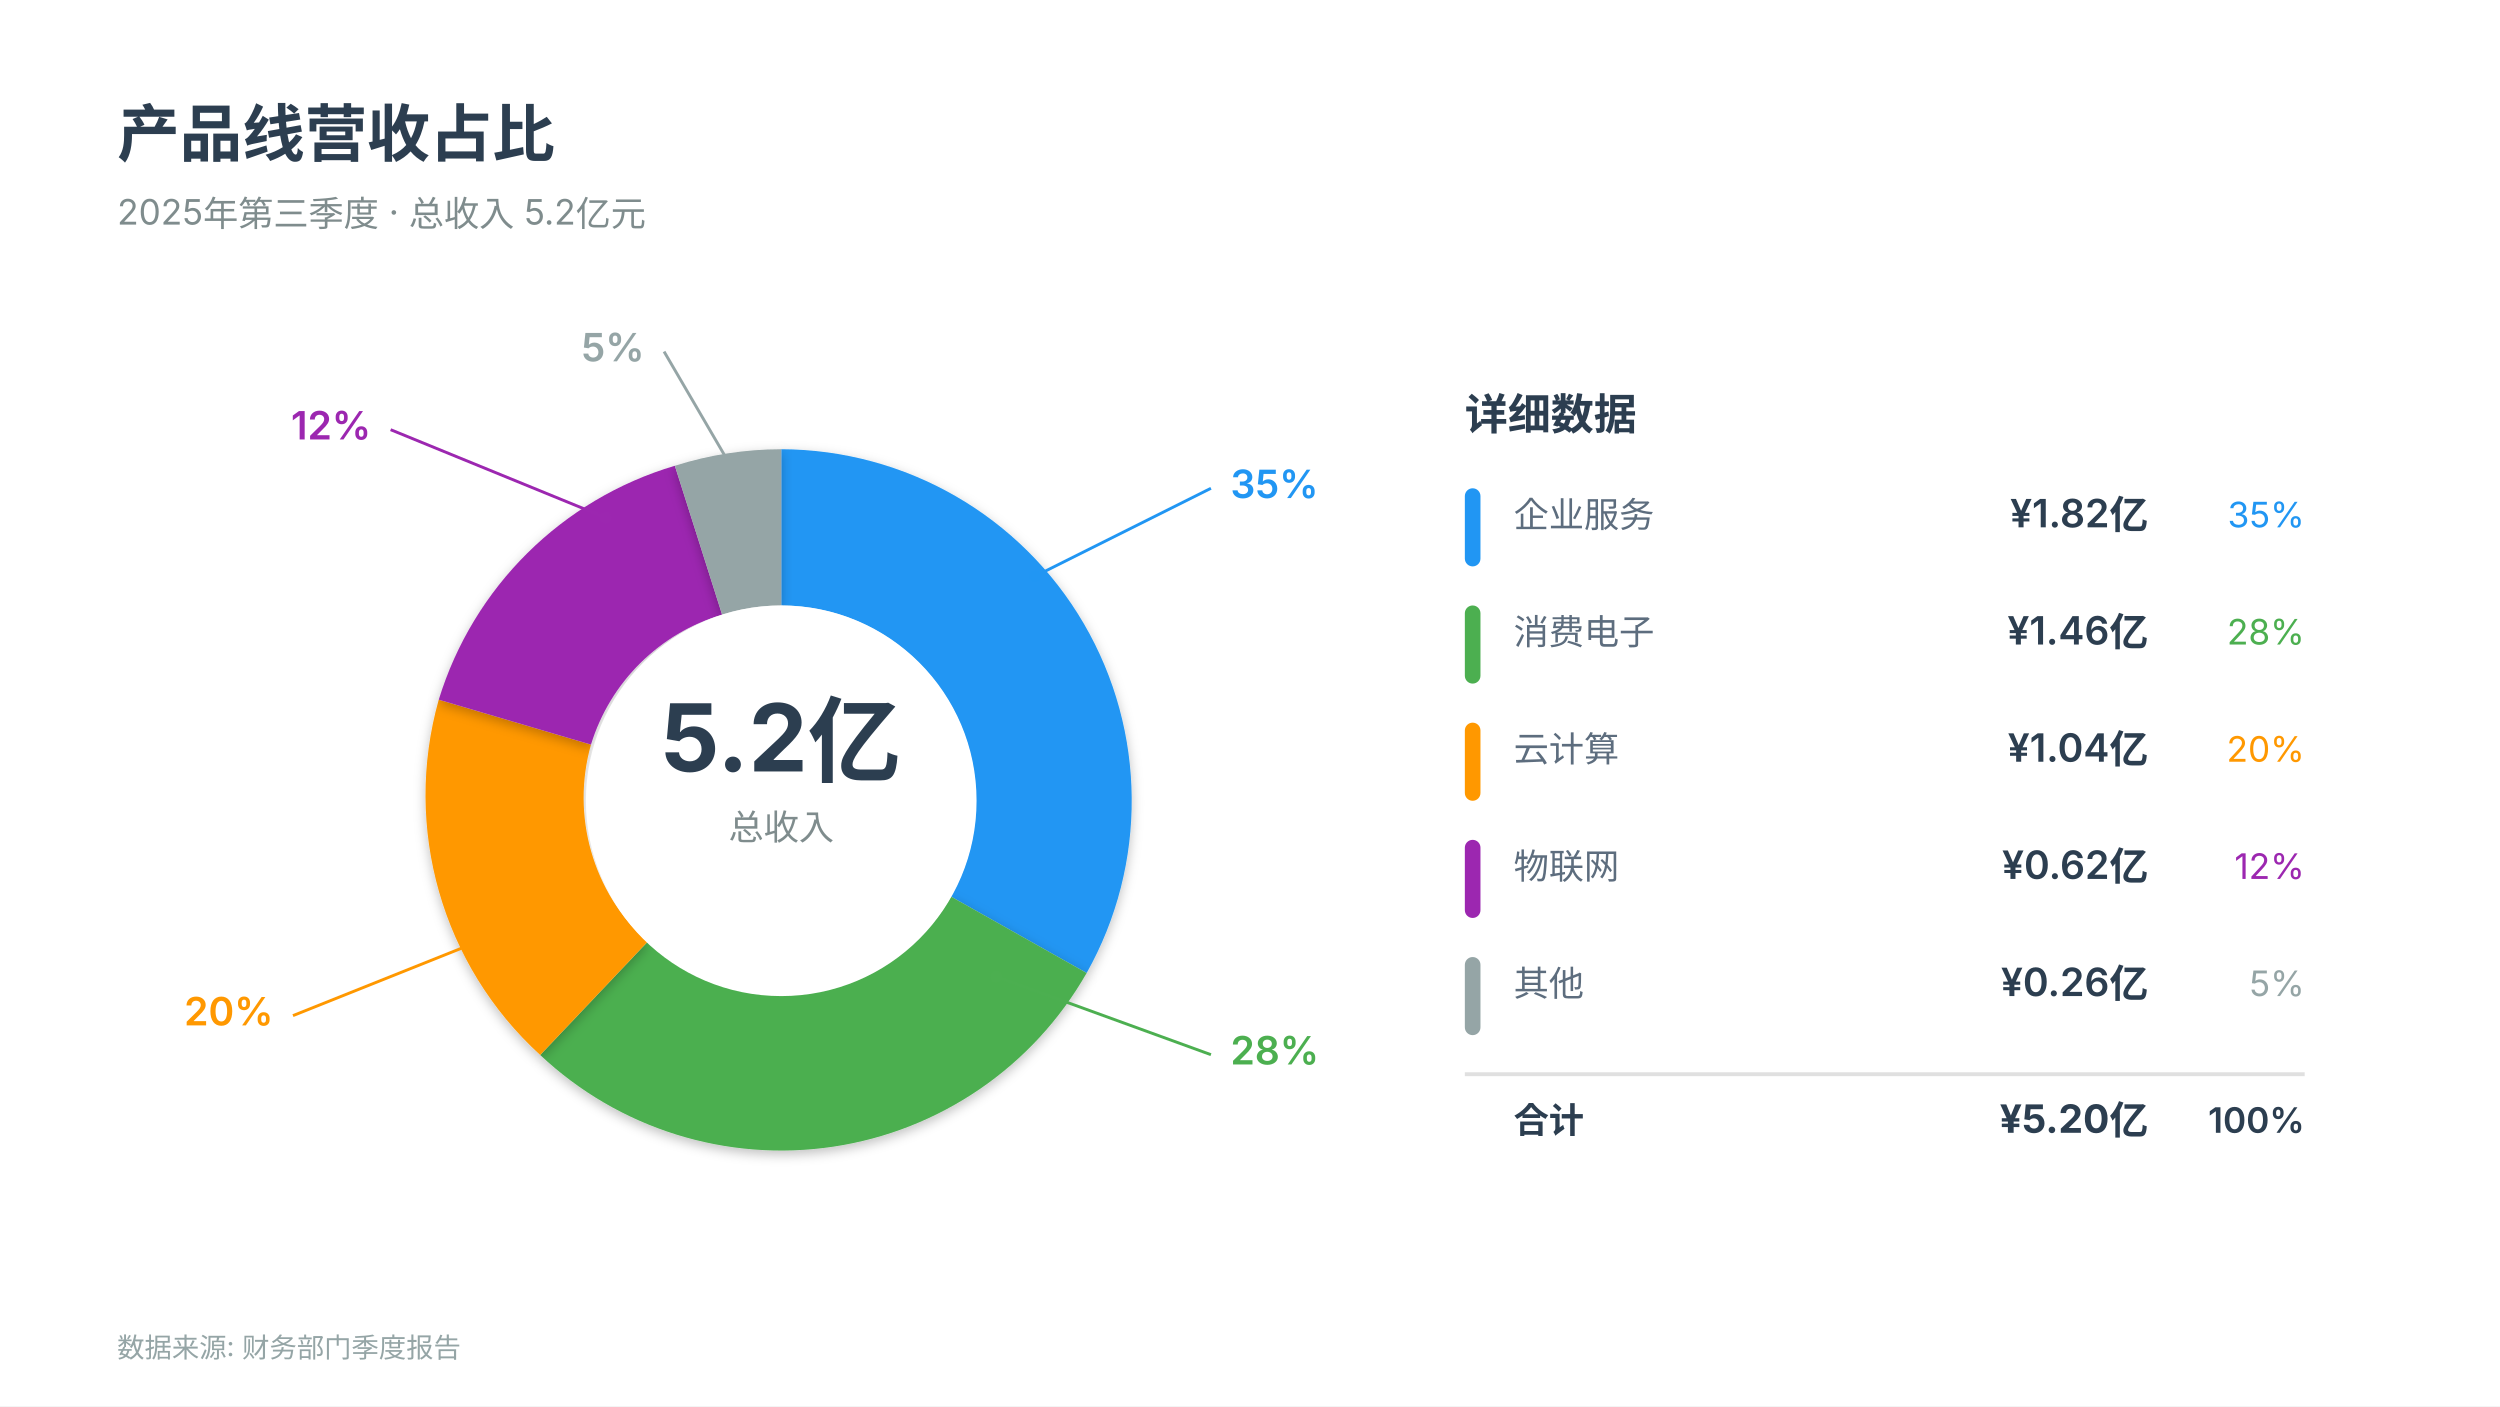
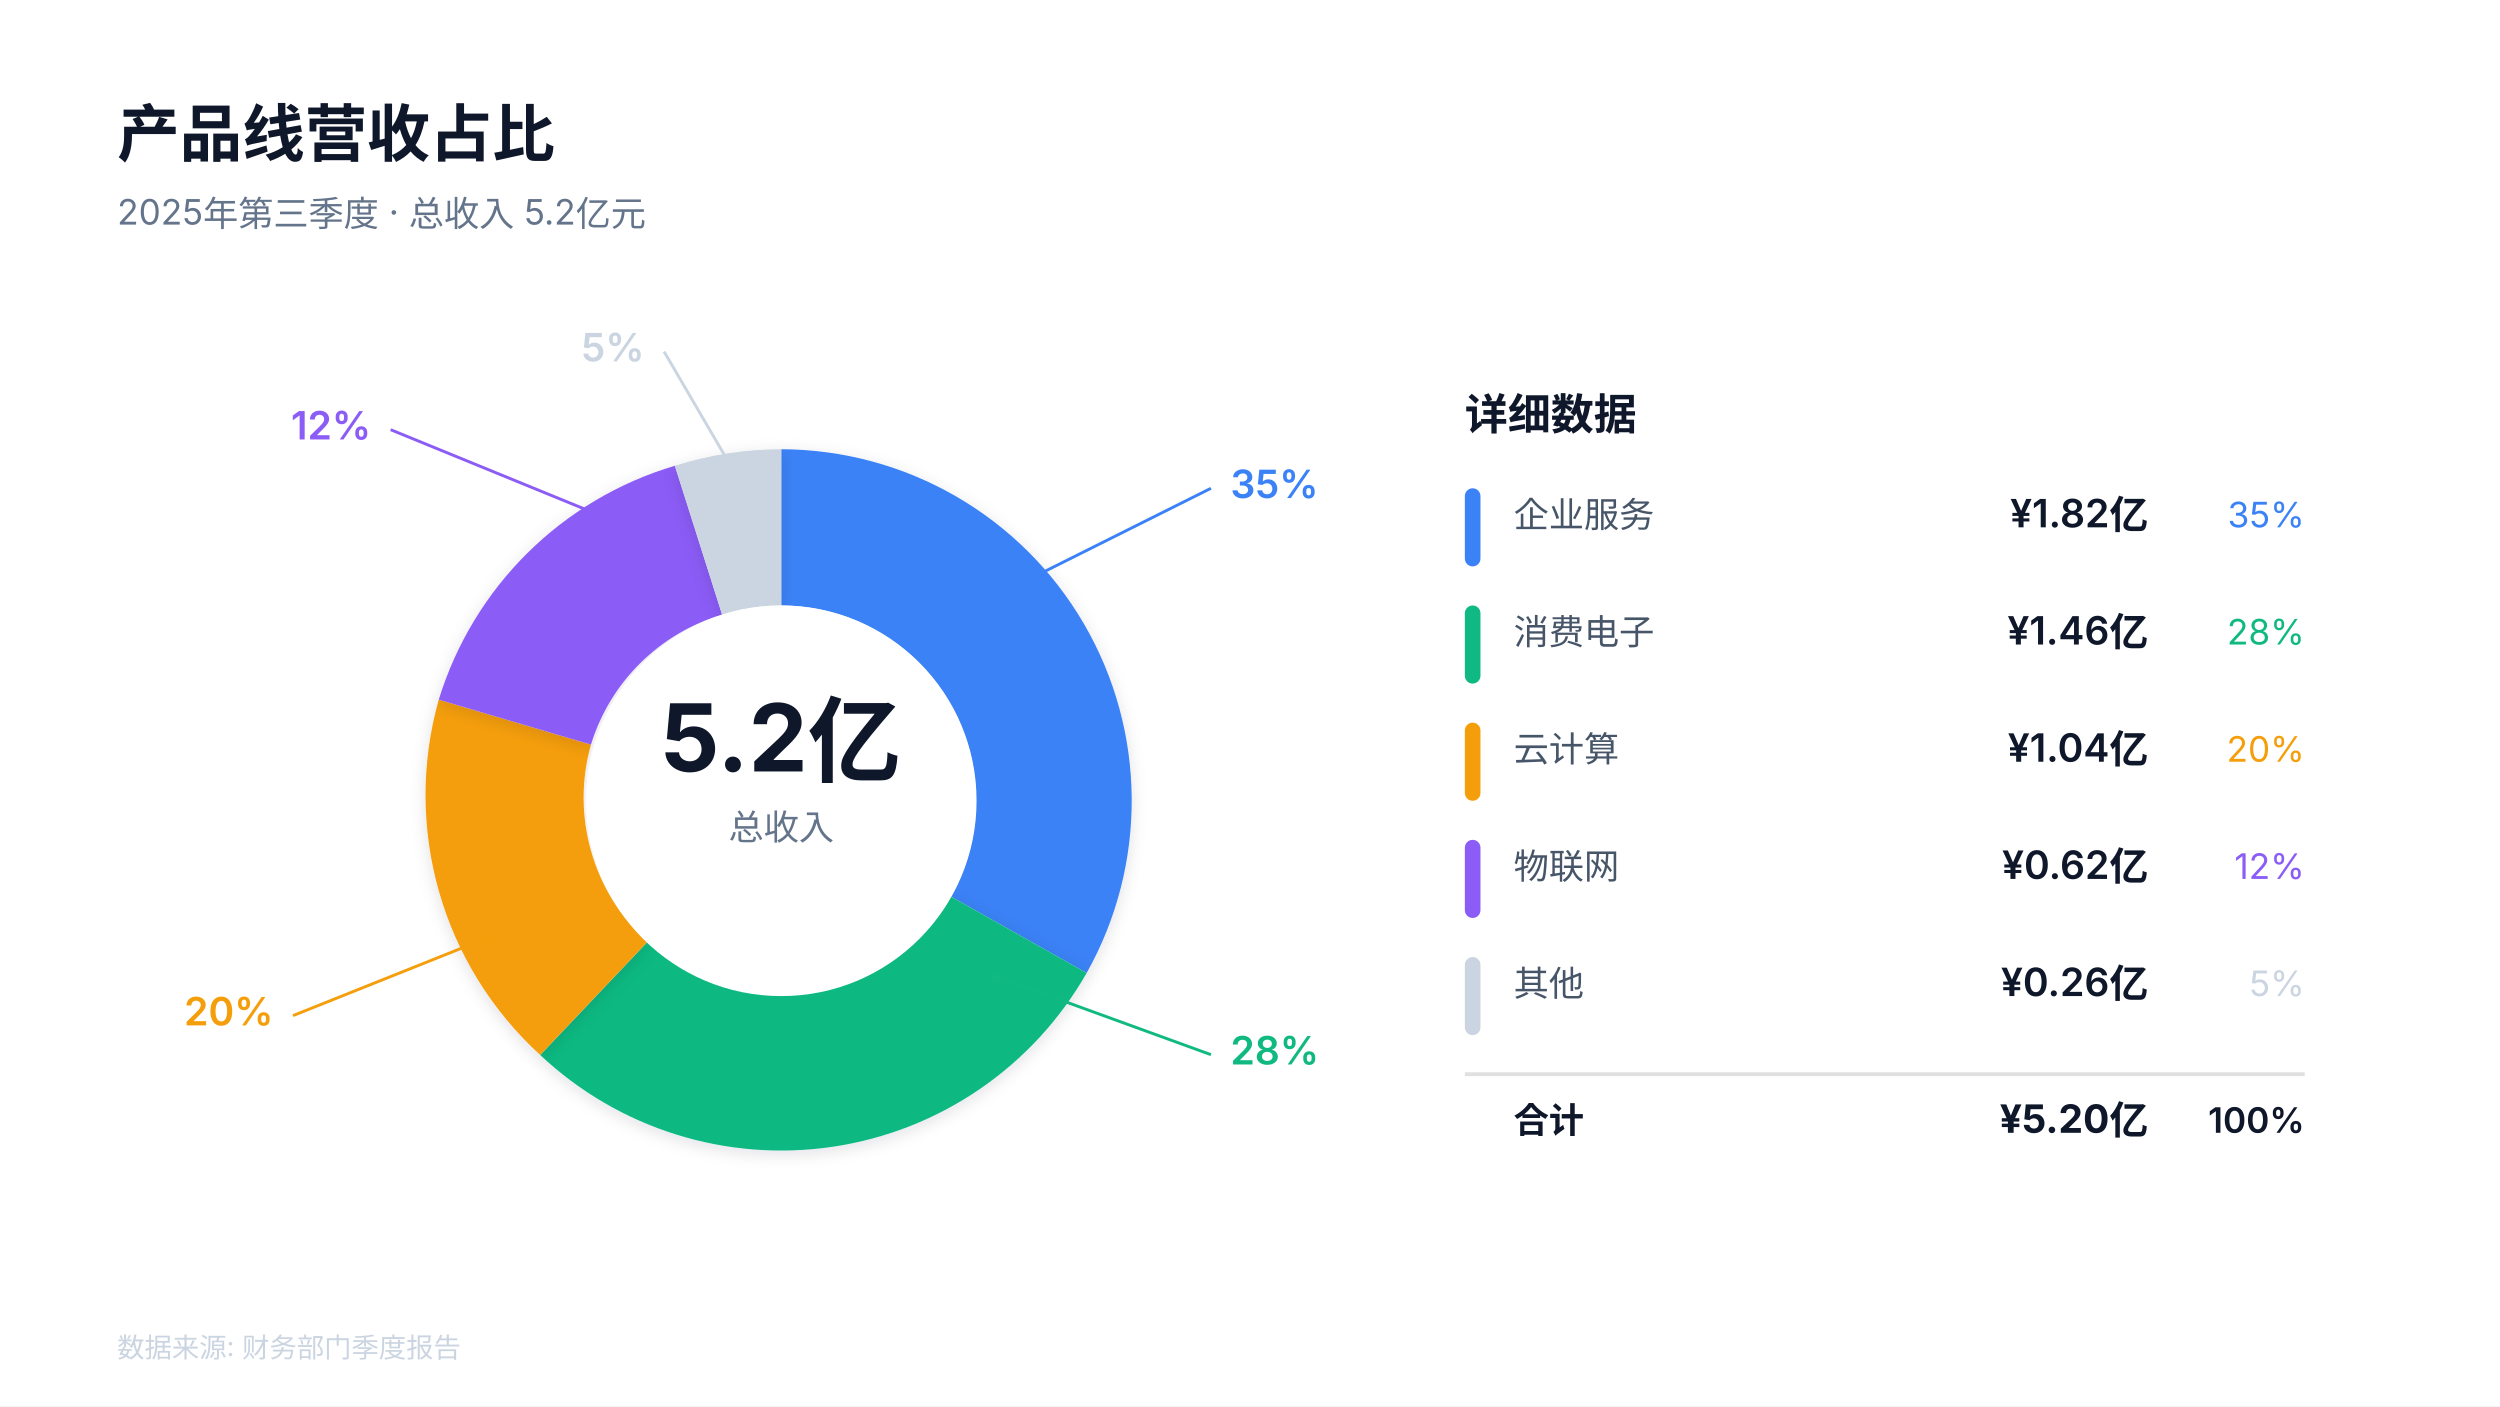
<svg xmlns="http://www.w3.org/2000/svg" viewBox="0 0 1280 720" width="1280" height="720">
  <defs>
    <filter id="sectorShadow">
-       <feGaussianBlur in="SourceAlpha" stdDeviation="3" />
-       <feOffset dx="0" dy="2" />
-       <feComponentTransfer>
-         <feFuncA type="linear" slope="0.25" />
-       </feComponentTransfer>
+       <feGaussianBlur in="SourceAlpha" stdDeviation="4" />
+       <feOffset dx="0" dy="2" result="offsetblur" />
+       <feFlood flood-color="#0F172A" flood-opacity="0.12" result="shadowColor" />
+       <feComposite in="shadowColor" in2="offsetblur" operator="in" result="shadow" />
      <feMerge>
-         <feMergeNode />
+         <feMergeNode in="shadow" />
        <feMergeNode in="SourceGraphic" />
      </feMerge>
    </filter>
  </defs>
  <rect width="1280" height="720" fill="#FFFFFF" />
-   <text x="60" y="80" font-family="-apple-system, BlinkMacSystemFont, 'Segoe UI', sans-serif" font-size="32" font-weight="bold" fill="#2C3E50">
+   <text x="60" y="80" font-family="-apple-system, BlinkMacSystemFont, 'Segoe UI', sans-serif" font-size="32" font-weight="bold" fill="#0F172A">
    <tspan>产品线营收占比</tspan>
  </text>
-   <text x="60" y="115" font-family="-apple-system, BlinkMacSystemFont, 'Segoe UI', sans-serif" font-size="18" fill="#7F8C8D">
+   <text x="60" y="115" font-family="-apple-system, BlinkMacSystemFont, 'Segoe UI', sans-serif" font-size="18" fill="#64748B">
    <tspan>2025年第三季度 · 总收入 5.2亿元</tspan>
  </text>
  <g id="donutChart" transform="translate(400, 410)">
-     <path d="M 0,-180 A 180,180 0 0,1 156.36,88.18 L 86.87,49.04 A 100,100 0 0,0 0,-100 Z" fill="#2196F3" filter="url(#sectorShadow)" />
-     <path d="M 156.36,88.18 A 180,180 0 0,1 -123.43,130.14 L -68.57,72.30 A 100,100 0 0,0 86.87,49.04 Z" fill="#4CAF50" filter="url(#sectorShadow)" />
-     <path d="M -123.43,130.14 A 180,180 0 0,1 -175.36,-51.76 L -97.42,-28.76 A 100,100 0 0,0 -68.57,72.30 Z" fill="#FF9800" filter="url(#sectorShadow)" />
-     <path d="M -175.36,-51.76 A 180,180 0 0,1 -54.46,-171.54 L -30.26,-95.30 A 100,100 0 0,0 -97.42,-28.76 Z" fill="#9C27B0" filter="url(#sectorShadow)" />
-     <path d="M -54.46,-171.54 A 180,180 0 0,1 0,-180 L 0,-100 A 100,100 0 0,0 -30.26,-95.30 Z" fill="#95A5A6" filter="url(#sectorShadow)" />
+     <g id="donut-sectors">
+       <g id="sector-1">
+         <path d="M 0,-180 A 180,180 0 0,1 156.36,88.18 L 86.87,49.04 A 100,100 0 0,0 0,-100 Z" fill="#3B82F6" filter="url(#sectorShadow)" />
+       </g>
+       <g id="sector-2">
+         <path d="M 156.36,88.18 A 180,180 0 0,1 -123.43,130.14 L -68.57,72.30 A 100,100 0 0,0 86.87,49.04 Z" fill="#10B981" filter="url(#sectorShadow)" />
+       </g>
+       <g id="sector-3">
+         <path d="M -123.43,130.14 A 180,180 0 0,1 -175.36,-51.76 L -97.42,-28.76 A 100,100 0 0,0 -68.57,72.30 Z" fill="#F59E0B" filter="url(#sectorShadow)" />
+       </g>
+       <g id="sector-4">
+         <path d="M -175.36,-51.76 A 180,180 0 0,1 -54.46,-171.54 L -30.26,-95.30 A 100,100 0 0,0 -97.42,-28.76 Z" fill="#8B5CF6" filter="url(#sectorShadow)" />
+       </g>
+       <g id="sector-5">
+         <path d="M -54.46,-171.54 A 180,180 0 0,1 0,-180 L 0,-100 A 100,100 0 0,0 -30.26,-95.30 Z" fill="#CBD5E1" filter="url(#sectorShadow)" />
+       </g>
+     </g>
    <circle cx="0" cy="0" r="100" fill="#FFFFFF" />
-     <text x="0" y="-15" font-family="-apple-system, BlinkMacSystemFont, 'Segoe UI', sans-serif" font-size="48" font-weight="bold" fill="#2C3E50" text-anchor="middle">
+     <text x="0" y="-15" font-family="-apple-system, BlinkMacSystemFont, 'Segoe UI', sans-serif" font-size="48" font-weight="bold" fill="#0F172A" text-anchor="middle">
      <tspan>5.2亿</tspan>
    </text>
-     <text x="0" y="20" font-family="-apple-system, BlinkMacSystemFont, 'Segoe UI', sans-serif" font-size="18" fill="#7F8C8D" text-anchor="middle">
+     <text x="0" y="20" font-family="-apple-system, BlinkMacSystemFont, 'Segoe UI', sans-serif" font-size="18" fill="#64748B" text-anchor="middle">
      <tspan>总收入</tspan>
    </text>
  </g>
-   <g>
-     <line x1="530" y1="295" x2="620" y2="250" stroke="#2196F3" stroke-width="1.5" />
-     <circle cx="530" cy="295" r="3" fill="#2196F3" />
-     <text x="630" y="255" font-family="-apple-system, BlinkMacSystemFont, 'Segoe UI', sans-serif" font-size="20" font-weight="600" fill="#2196F3">
-       <tspan>35%</tspan>
-     </text>
-   </g>
-   <g>
-     <line x1="510" y1="500" x2="620" y2="540" stroke="#4CAF50" stroke-width="1.5" />
-     <circle cx="510" cy="500" r="3" fill="#4CAF50" />
-     <text x="630" y="545" font-family="-apple-system, BlinkMacSystemFont, 'Segoe UI', sans-serif" font-size="20" font-weight="600" fill="#4CAF50">
-       <tspan>28%</tspan>
-     </text>
-   </g>
-   <g>
-     <line x1="250" y1="480" x2="150" y2="520" stroke="#FF9800" stroke-width="1.5" />
-     <circle cx="250" cy="480" r="3" fill="#FF9800" />
-     <text x="140" y="525" font-family="-apple-system, BlinkMacSystemFont, 'Segoe UI', sans-serif" font-size="20" font-weight="600" fill="#FF9800" text-anchor="end">
-       <tspan>20%</tspan>
-     </text>
-   </g>
-   <g>
-     <line x1="310" y1="265" x2="200" y2="220" stroke="#9C27B0" stroke-width="1.5" />
-     <circle cx="310" cy="265" r="3" fill="#9C27B0" />
-     <text x="190" y="225" font-family="-apple-system, BlinkMacSystemFont, 'Segoe UI', sans-serif" font-size="20" font-weight="600" fill="#9C27B0" text-anchor="end">
-       <tspan>12%</tspan>
-     </text>
-   </g>
-   <g>
-     <line x1="375" y1="240" x2="340" y2="180" stroke="#95A5A6" stroke-width="1.5" />
-     <circle cx="375" cy="240" r="3" fill="#95A5A6" />
-     <text x="330" y="185" font-family="-apple-system, BlinkMacSystemFont, 'Segoe UI', sans-serif" font-size="20" font-weight="600" fill="#95A5A6" text-anchor="end">
-       <tspan>5%</tspan>
-     </text>
+   <g id="labels">
+     <g id="label-1">
+       <line x1="530" y1="295" x2="620" y2="250" stroke="#3B82F6" stroke-width="1.5" />
+       <circle cx="530" cy="295" r="3" fill="#3B82F6" />
+       <text x="630" y="255" font-family="-apple-system, BlinkMacSystemFont, 'Segoe UI', sans-serif" font-size="20" font-weight="600" fill="#3B82F6">
+         <tspan>35%</tspan>
+       </text>
+     </g>
+     <g id="label-2">
+       <line x1="510" y1="500" x2="620" y2="540" stroke="#10B981" stroke-width="1.5" />
+       <circle cx="510" cy="500" r="3" fill="#10B981" />
+       <text x="630" y="545" font-family="-apple-system, BlinkMacSystemFont, 'Segoe UI', sans-serif" font-size="20" font-weight="600" fill="#10B981">
+         <tspan>28%</tspan>
+       </text>
+     </g>
+     <g id="label-3">
+       <line x1="250" y1="480" x2="150" y2="520" stroke="#F59E0B" stroke-width="1.5" />
+       <circle cx="250" cy="480" r="3" fill="#F59E0B" />
+       <text x="140" y="525" font-family="-apple-system, BlinkMacSystemFont, 'Segoe UI', sans-serif" font-size="20" font-weight="600" fill="#F59E0B" text-anchor="end">
+         <tspan>20%</tspan>
+       </text>
+     </g>
+     <g id="label-4">
+       <line x1="310" y1="265" x2="200" y2="220" stroke="#8B5CF6" stroke-width="1.5" />
+       <circle cx="310" cy="265" r="3" fill="#8B5CF6" />
+       <text x="190" y="225" font-family="-apple-system, BlinkMacSystemFont, 'Segoe UI', sans-serif" font-size="20" font-weight="600" fill="#8B5CF6" text-anchor="end">
+         <tspan>12%</tspan>
+       </text>
+     </g>
+     <g id="label-5">
+       <line x1="375" y1="240" x2="340" y2="180" stroke="#CBD5E1" stroke-width="1.5" />
+       <circle cx="375" cy="240" r="3" fill="#CBD5E1" />
+       <text x="330" y="185" font-family="-apple-system, BlinkMacSystemFont, 'Segoe UI', sans-serif" font-size="20" font-weight="600" fill="#CBD5E1" text-anchor="end">
+         <tspan>5%</tspan>
+       </text>
+     </g>
  </g>
  <g id="detailList">
-     <text x="750" y="220" font-family="-apple-system, BlinkMacSystemFont, 'Segoe UI', sans-serif" font-size="22" font-weight="600" fill="#2C3E50">
+     <text x="750" y="220" font-family="-apple-system, BlinkMacSystemFont, 'Segoe UI', sans-serif" font-size="22" font-weight="600" fill="#0F172A">
      <tspan>详细数据</tspan>
    </text>
-     <rect x="750" y="250" width="8" height="40" rx="4" fill="#2196F3" />
-     <text x="775" y="270" font-family="-apple-system, BlinkMacSystemFont, 'Segoe UI', sans-serif" font-size="18" fill="#5D6D7E">
-       <tspan>企业服务</tspan>
-     </text>
-     <text x="1100" y="270" font-family="-apple-system, BlinkMacSystemFont, 'Segoe UI', sans-serif" font-size="20" font-weight="600" fill="#2C3E50" text-anchor="end">
-       <tspan>¥1.82亿</tspan>
-     </text>
-     <text x="1180" y="270" font-family="-apple-system, BlinkMacSystemFont, 'Segoe UI', sans-serif" font-size="18" fill="#2196F3" text-anchor="end">
-       <tspan>35%</tspan>
-     </text>
-     <rect x="750" y="310" width="8" height="40" rx="4" fill="#4CAF50" />
-     <text x="775" y="330" font-family="-apple-system, BlinkMacSystemFont, 'Segoe UI', sans-serif" font-size="18" fill="#5D6D7E">
-       <tspan>消费电子</tspan>
-     </text>
-     <text x="1100" y="330" font-family="-apple-system, BlinkMacSystemFont, 'Segoe UI', sans-serif" font-size="20" font-weight="600" fill="#2C3E50" text-anchor="end">
-       <tspan>¥1.46亿</tspan>
-     </text>
-     <text x="1180" y="330" font-family="-apple-system, BlinkMacSystemFont, 'Segoe UI', sans-serif" font-size="18" fill="#4CAF50" text-anchor="end">
-       <tspan>28%</tspan>
-     </text>
-     <rect x="750" y="370" width="8" height="40" rx="4" fill="#FF9800" />
-     <text x="775" y="390" font-family="-apple-system, BlinkMacSystemFont, 'Segoe UI', sans-serif" font-size="18" fill="#5D6D7E">
-       <tspan>云计算</tspan>
-     </text>
-     <text x="1100" y="390" font-family="-apple-system, BlinkMacSystemFont, 'Segoe UI', sans-serif" font-size="20" font-weight="600" fill="#2C3E50" text-anchor="end">
-       <tspan>¥1.04亿</tspan>
-     </text>
-     <text x="1180" y="390" font-family="-apple-system, BlinkMacSystemFont, 'Segoe UI', sans-serif" font-size="18" fill="#FF9800" text-anchor="end">
-       <tspan>20%</tspan>
-     </text>
-     <rect x="750" y="430" width="8" height="40" rx="4" fill="#9C27B0" />
-     <text x="775" y="450" font-family="-apple-system, BlinkMacSystemFont, 'Segoe UI', sans-serif" font-size="18" fill="#5D6D7E">
-       <tspan>物联网</tspan>
-     </text>
-     <text x="1100" y="450" font-family="-apple-system, BlinkMacSystemFont, 'Segoe UI', sans-serif" font-size="20" font-weight="600" fill="#2C3E50" text-anchor="end">
-       <tspan>¥0.62亿</tspan>
-     </text>
-     <text x="1180" y="450" font-family="-apple-system, BlinkMacSystemFont, 'Segoe UI', sans-serif" font-size="18" fill="#9C27B0" text-anchor="end">
-       <tspan>12%</tspan>
-     </text>
-     <rect x="750" y="490" width="8" height="40" rx="4" fill="#95A5A6" />
-     <text x="775" y="510" font-family="-apple-system, BlinkMacSystemFont, 'Segoe UI', sans-serif" font-size="18" fill="#5D6D7E">
-       <tspan>其他</tspan>
-     </text>
-     <text x="1100" y="510" font-family="-apple-system, BlinkMacSystemFont, 'Segoe UI', sans-serif" font-size="20" font-weight="600" fill="#2C3E50" text-anchor="end">
-       <tspan>¥0.26亿</tspan>
-     </text>
-     <text x="1180" y="510" font-family="-apple-system, BlinkMacSystemFont, 'Segoe UI', sans-serif" font-size="18" fill="#95A5A6" text-anchor="end">
-       <tspan>5%</tspan>
-     </text>
+     <g id="list-items">
+       <g id="item-1">
+         <rect x="750" y="250" width="8" height="40" rx="4" fill="#3B82F6" />
+         <text x="775" y="270" font-family="-apple-system, BlinkMacSystemFont, 'Segoe UI', sans-serif" font-size="18" fill="#475569">
+           <tspan>企业服务</tspan>
+         </text>
+         <text x="1100" y="270" font-family="-apple-system, BlinkMacSystemFont, 'Segoe UI', sans-serif" font-size="20" font-weight="600" fill="#0F172A" text-anchor="end">
+           <tspan>¥1.82亿</tspan>
+         </text>
+         <text x="1180" y="270" font-family="-apple-system, BlinkMacSystemFont, 'Segoe UI', sans-serif" font-size="18" fill="#3B82F6" text-anchor="end">
+           <tspan>35%</tspan>
+         </text>
+       </g>
+       <g id="item-2">
+         <rect x="750" y="310" width="8" height="40" rx="4" fill="#10B981" />
+         <text x="775" y="330" font-family="-apple-system, BlinkMacSystemFont, 'Segoe UI', sans-serif" font-size="18" fill="#475569">
+           <tspan>消费电子</tspan>
+         </text>
+         <text x="1100" y="330" font-family="-apple-system, BlinkMacSystemFont, 'Segoe UI', sans-serif" font-size="20" font-weight="600" fill="#0F172A" text-anchor="end">
+           <tspan>¥1.46亿</tspan>
+         </text>
+         <text x="1180" y="330" font-family="-apple-system, BlinkMacSystemFont, 'Segoe UI', sans-serif" font-size="18" fill="#10B981" text-anchor="end">
+           <tspan>28%</tspan>
+         </text>
+       </g>
+       <g id="item-3">
+         <rect x="750" y="370" width="8" height="40" rx="4" fill="#F59E0B" />
+         <text x="775" y="390" font-family="-apple-system, BlinkMacSystemFont, 'Segoe UI', sans-serif" font-size="18" fill="#475569">
+           <tspan>云计算</tspan>
+         </text>
+         <text x="1100" y="390" font-family="-apple-system, BlinkMacSystemFont, 'Segoe UI', sans-serif" font-size="20" font-weight="600" fill="#0F172A" text-anchor="end">
+           <tspan>¥1.04亿</tspan>
+         </text>
+         <text x="1180" y="390" font-family="-apple-system, BlinkMacSystemFont, 'Segoe UI', sans-serif" font-size="18" fill="#F59E0B" text-anchor="end">
+           <tspan>20%</tspan>
+         </text>
+       </g>
+       <g id="item-4">
+         <rect x="750" y="430" width="8" height="40" rx="4" fill="#8B5CF6" />
+         <text x="775" y="450" font-family="-apple-system, BlinkMacSystemFont, 'Segoe UI', sans-serif" font-size="18" fill="#475569">
+           <tspan>物联网</tspan>
+         </text>
+         <text x="1100" y="450" font-family="-apple-system, BlinkMacSystemFont, 'Segoe UI', sans-serif" font-size="20" font-weight="600" fill="#0F172A" text-anchor="end">
+           <tspan>¥0.62亿</tspan>
+         </text>
+         <text x="1180" y="450" font-family="-apple-system, BlinkMacSystemFont, 'Segoe UI', sans-serif" font-size="18" fill="#8B5CF6" text-anchor="end">
+           <tspan>12%</tspan>
+         </text>
+       </g>
+       <g id="item-5">
+         <rect x="750" y="490" width="8" height="40" rx="4" fill="#CBD5E1" />
+         <text x="775" y="510" font-family="-apple-system, BlinkMacSystemFont, 'Segoe UI', sans-serif" font-size="18" fill="#475569">
+           <tspan>其他</tspan>
+         </text>
+         <text x="1100" y="510" font-family="-apple-system, BlinkMacSystemFont, 'Segoe UI', sans-serif" font-size="20" font-weight="600" fill="#0F172A" text-anchor="end">
+           <tspan>¥0.26亿</tspan>
+         </text>
+         <text x="1180" y="510" font-family="-apple-system, BlinkMacSystemFont, 'Segoe UI', sans-serif" font-size="18" fill="#CBD5E1" text-anchor="end">
+           <tspan>5%</tspan>
+         </text>
+       </g>
+     </g>
    <line x1="750" y1="550" x2="1180" y2="550" stroke="#E0E0E0" stroke-width="2" />
-     <text x="775" y="580" font-family="-apple-system, BlinkMacSystemFont, 'Segoe UI', sans-serif" font-size="18" font-weight="600" fill="#2C3E50">
+     <text x="775" y="580" font-family="-apple-system, BlinkMacSystemFont, 'Segoe UI', sans-serif" font-size="18" font-weight="600" fill="#0F172A">
      <tspan>合计</tspan>
    </text>
-     <text x="1100" y="580" font-family="-apple-system, BlinkMacSystemFont, 'Segoe UI', sans-serif" font-size="20" font-weight="bold" fill="#2C3E50" text-anchor="end">
+     <text x="1100" y="580" font-family="-apple-system, BlinkMacSystemFont, 'Segoe UI', sans-serif" font-size="20" font-weight="bold" fill="#0F172A" text-anchor="end">
      <tspan>¥5.20亿</tspan>
    </text>
-     <text x="1180" y="580" font-family="-apple-system, BlinkMacSystemFont, 'Segoe UI', sans-serif" font-size="18" font-weight="600" fill="#2C3E50" text-anchor="end">
+     <text x="1180" y="580" font-family="-apple-system, BlinkMacSystemFont, 'Segoe UI', sans-serif" font-size="18" font-weight="600" fill="#0F172A" text-anchor="end">
      <tspan>100%</tspan>
    </text>
  </g>
-   <text x="60" y="695" font-family="-apple-system, BlinkMacSystemFont, 'Segoe UI', sans-serif" font-size="14" fill="#95A5A6">
+   <text x="60" y="695" font-family="-apple-system, BlinkMacSystemFont, 'Segoe UI', sans-serif" font-size="14" fill="#CBD5E1">
    <tspan>数据来源: 财务部门季度报告</tspan>
  </text>
</svg>
